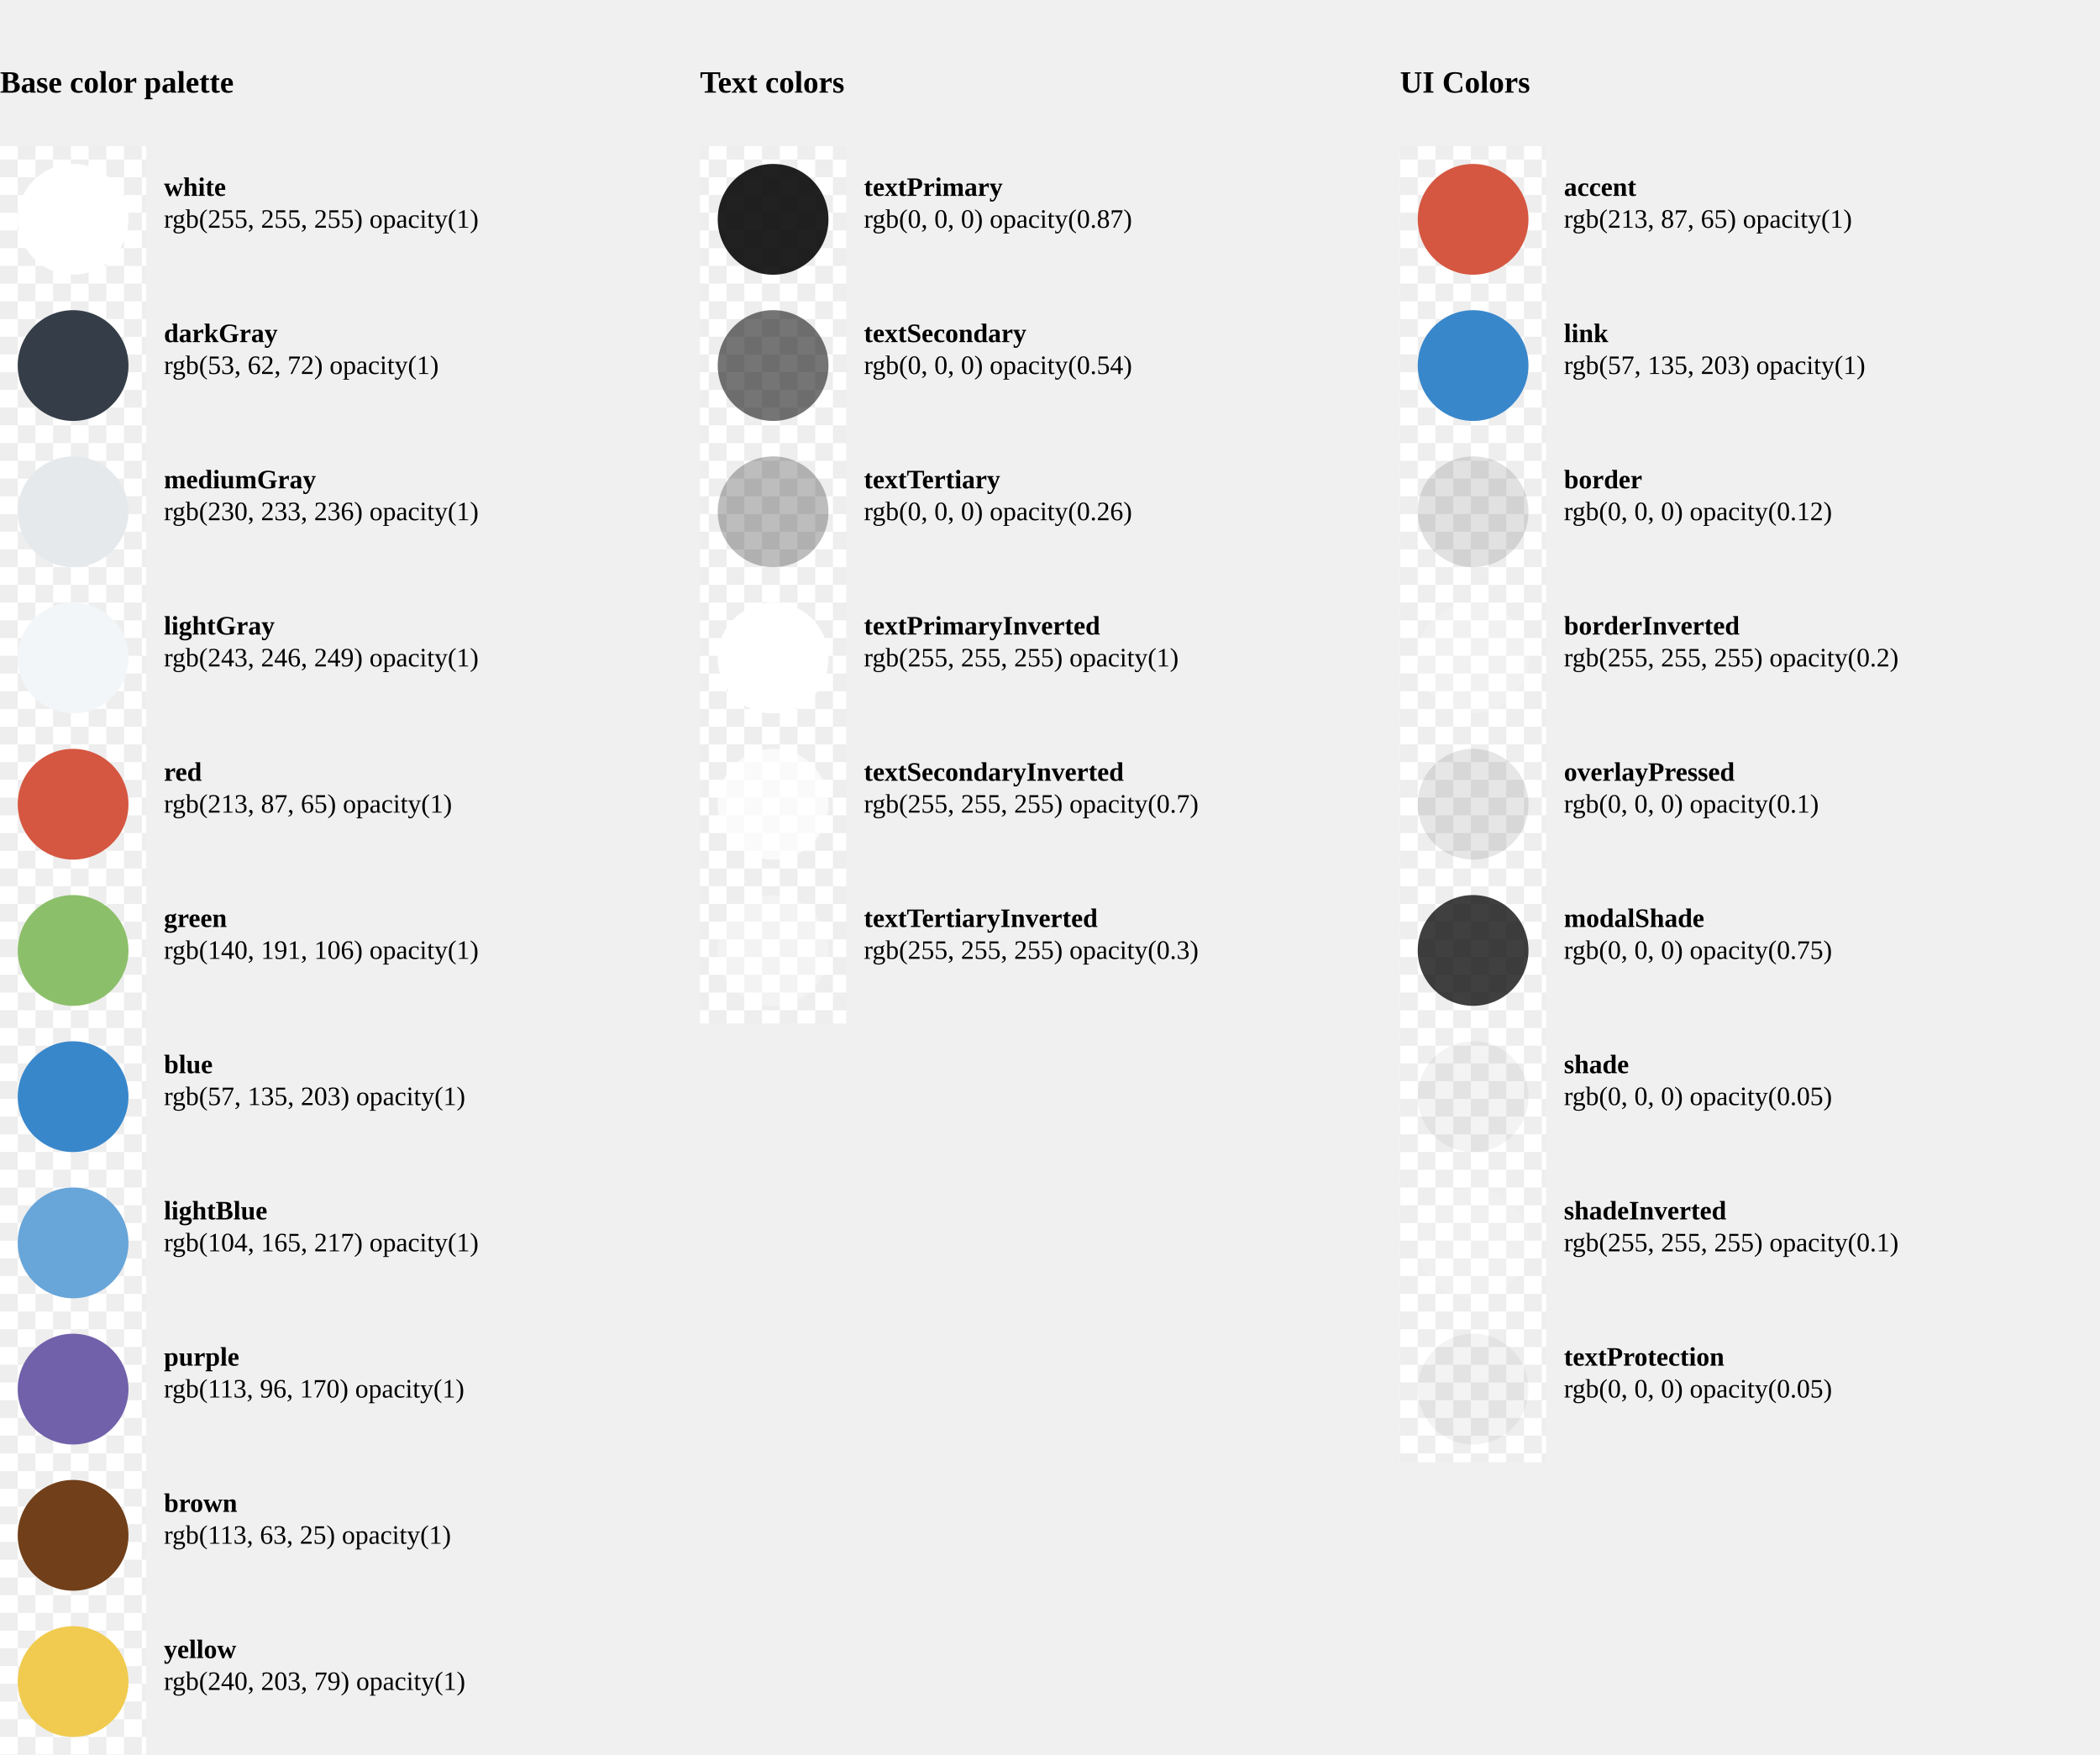
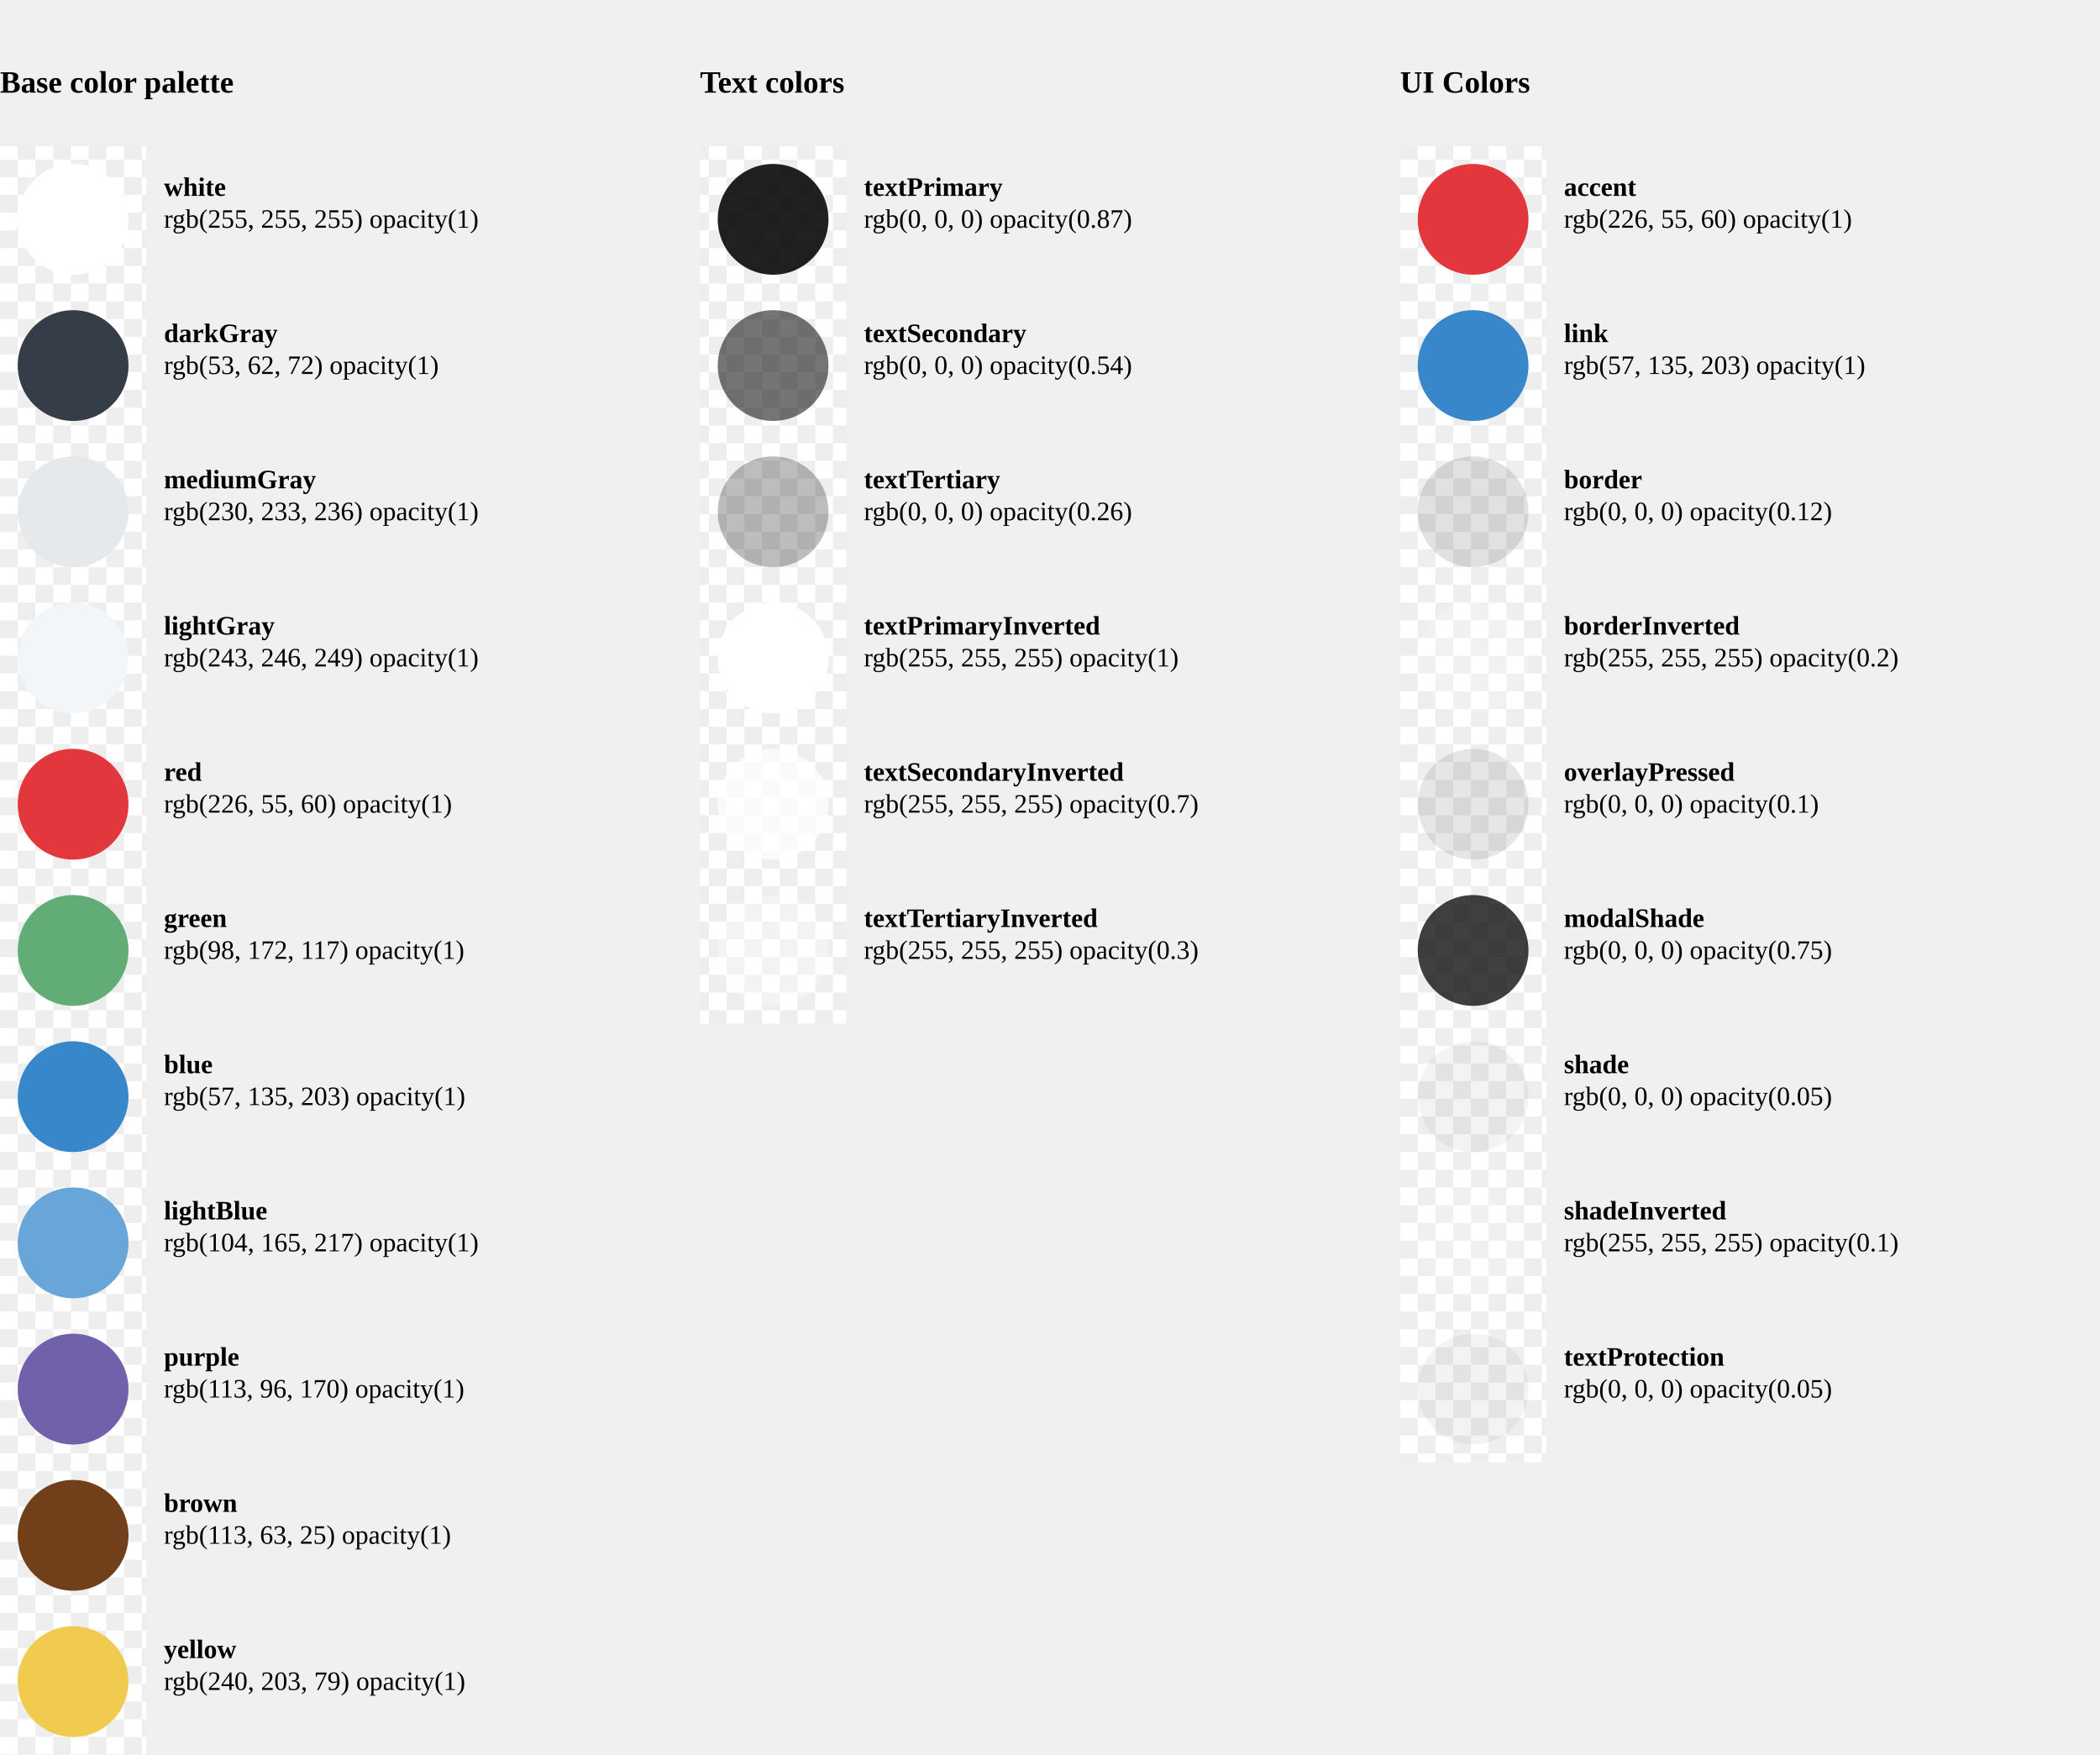
<svg xmlns="http://www.w3.org/2000/svg" version="1.1" id="Meetup_Swatches" x="0px" y="0px" width="948" height="792" viewBox="0 0 948 792" xml:space="preserve">
  <defs>
    <pattern id="dark_grid" width="16" height="16" patternUnits="userSpaceOnUse">
      <rect fill="#111" x="0" y="0" width="8" height="8" />
      <rect fill="#222" x="8" y="0" width="8" height="8" />
      <rect fill="#222" x="0" y="8" width="8" height="8" />
      <rect fill="#111" x="8" y="8" width="8" height="8" />
    </pattern>
    <pattern id="light_grid" width="16" height="16" patternUnits="userSpaceOnUse">
      <rect fill="#fff" x="0" y="0" width="8" height="8" />
      <rect fill="#eee" x="8" y="0" width="8" height="8" />
      <rect fill="#eee" x="0" y="8" width="8" height="8" />
      <rect fill="#fff" x="8" y="8" width="8" height="8" />
    </pattern>
  </defs>
  <text x="0" y="25" font-size="14">
    <tspan x="0" dy="1.2em" font-weight="bold">Base color palette</tspan>
    <tspan x="0" dy="1.2em" />
  </text>
  <rect fill="url(#light_grid)" x="0" y="66" width="66" height="726" />
  <circle cx="33" cy="99" r="25" fill="rgb(255, 255, 255)" opacity="1" />
  <text x="74" y="74" font-size="12">
    <tspan x="74" dy="1.2em" font-weight="bold">white</tspan>
    <tspan x="74" dy="1.2em">rgb(255, 255, 255) opacity(1)</tspan>
  </text>
  <circle cx="33" cy="165" r="25" fill="rgb(53, 62, 72)" opacity="1" />
  <text x="74" y="140" font-size="12">
    <tspan x="74" dy="1.2em" font-weight="bold">darkGray</tspan>
    <tspan x="74" dy="1.2em">rgb(53, 62, 72) opacity(1)</tspan>
  </text>
  <circle cx="33" cy="231" r="25" fill="rgb(230, 233, 236)" opacity="1" />
  <text x="74" y="206" font-size="12">
    <tspan x="74" dy="1.2em" font-weight="bold">mediumGray</tspan>
    <tspan x="74" dy="1.2em">rgb(230, 233, 236) opacity(1)</tspan>
  </text>
  <circle cx="33" cy="297" r="25" fill="rgb(243, 246, 249)" opacity="1" />
  <text x="74" y="272" font-size="12">
    <tspan x="74" dy="1.2em" font-weight="bold">lightGray</tspan>
    <tspan x="74" dy="1.2em">rgb(243, 246, 249) opacity(1)</tspan>
  </text>
-   <circle cx="33" cy="363" r="25" fill="rgb(213, 87, 65)" opacity="1" />
+   <circle cx="33" cy="363" r="25" fill="rgb(226, 55, 60)" opacity="1" />
  <text x="74" y="338" font-size="12">
    <tspan x="74" dy="1.2em" font-weight="bold">red</tspan>
-     <tspan x="74" dy="1.2em">rgb(213, 87, 65) opacity(1)</tspan>
+     <tspan x="74" dy="1.2em">rgb(226, 55, 60) opacity(1)</tspan>
  </text>
-   <circle cx="33" cy="429" r="25" fill="rgb(140, 191, 106)" opacity="1" />
+   <circle cx="33" cy="429" r="25" fill="rgb(98, 172, 117)" opacity="1" />
  <text x="74" y="404" font-size="12">
    <tspan x="74" dy="1.2em" font-weight="bold">green</tspan>
-     <tspan x="74" dy="1.2em">rgb(140, 191, 106) opacity(1)</tspan>
+     <tspan x="74" dy="1.2em">rgb(98, 172, 117) opacity(1)</tspan>
  </text>
  <circle cx="33" cy="495" r="25" fill="rgb(57, 135, 203)" opacity="1" />
  <text x="74" y="470" font-size="12">
    <tspan x="74" dy="1.2em" font-weight="bold">blue</tspan>
    <tspan x="74" dy="1.2em">rgb(57, 135, 203) opacity(1)</tspan>
  </text>
  <circle cx="33" cy="561" r="25" fill="rgb(104, 165, 217)" opacity="1" />
  <text x="74" y="536" font-size="12">
    <tspan x="74" dy="1.2em" font-weight="bold">lightBlue</tspan>
    <tspan x="74" dy="1.2em">rgb(104, 165, 217) opacity(1)</tspan>
  </text>
  <circle cx="33" cy="627" r="25" fill="rgb(113, 96, 170)" opacity="1" />
  <text x="74" y="602" font-size="12">
    <tspan x="74" dy="1.2em" font-weight="bold">purple</tspan>
    <tspan x="74" dy="1.2em">rgb(113, 96, 170) opacity(1)</tspan>
  </text>
  <circle cx="33" cy="693" r="25" fill="rgb(113, 63, 25)" opacity="1" />
  <text x="74" y="668" font-size="12">
    <tspan x="74" dy="1.2em" font-weight="bold">brown</tspan>
    <tspan x="74" dy="1.2em">rgb(113, 63, 25) opacity(1)</tspan>
  </text>
  <circle cx="33" cy="759" r="25" fill="rgb(240, 203, 79)" opacity="1" />
  <text x="74" y="734" font-size="12">
    <tspan x="74" dy="1.2em" font-weight="bold">yellow</tspan>
    <tspan x="74" dy="1.2em">rgb(240, 203, 79) opacity(1)</tspan>
  </text>
  <text x="316" y="25" font-size="14">
    <tspan x="316" dy="1.2em" font-weight="bold">Text colors</tspan>
    <tspan x="316" dy="1.2em" />
  </text>
  <rect fill="url(#light_grid)" x="316" y="66" width="66" height="396" />
  <circle cx="349" cy="99" r="25" fill="rgb(0, 0, 0)" opacity="0.87" />
  <text x="390" y="74" font-size="12">
    <tspan x="390" dy="1.2em" font-weight="bold">textPrimary</tspan>
    <tspan x="390" dy="1.2em">rgb(0, 0, 0) opacity(0.87)</tspan>
  </text>
  <circle cx="349" cy="165" r="25" fill="rgb(0, 0, 0)" opacity="0.54" />
  <text x="390" y="140" font-size="12">
    <tspan x="390" dy="1.2em" font-weight="bold">textSecondary</tspan>
    <tspan x="390" dy="1.2em">rgb(0, 0, 0) opacity(0.54)</tspan>
  </text>
  <circle cx="349" cy="231" r="25" fill="rgb(0, 0, 0)" opacity="0.26" />
  <text x="390" y="206" font-size="12">
    <tspan x="390" dy="1.2em" font-weight="bold">textTertiary</tspan>
    <tspan x="390" dy="1.2em">rgb(0, 0, 0) opacity(0.26)</tspan>
  </text>
  <circle cx="349" cy="297" r="25" fill="rgb(255, 255, 255)" opacity="1" />
  <text x="390" y="272" font-size="12">
    <tspan x="390" dy="1.2em" font-weight="bold">textPrimaryInverted</tspan>
    <tspan x="390" dy="1.2em">rgb(255, 255, 255) opacity(1)</tspan>
  </text>
  <circle cx="349" cy="363" r="25" fill="rgb(255, 255, 255)" opacity="0.7" />
  <text x="390" y="338" font-size="12">
    <tspan x="390" dy="1.2em" font-weight="bold">textSecondaryInverted</tspan>
    <tspan x="390" dy="1.2em">rgb(255, 255, 255) opacity(0.7)</tspan>
  </text>
  <circle cx="349" cy="429" r="25" fill="rgb(255, 255, 255)" opacity="0.3" />
  <text x="390" y="404" font-size="12">
    <tspan x="390" dy="1.2em" font-weight="bold">textTertiaryInverted</tspan>
    <tspan x="390" dy="1.2em">rgb(255, 255, 255) opacity(0.3)</tspan>
  </text>
  <text x="632" y="25" font-size="14">
    <tspan x="632" dy="1.2em" font-weight="bold">UI Colors</tspan>
    <tspan x="632" dy="1.2em" />
  </text>
  <rect fill="url(#light_grid)" x="632" y="66" width="66" height="594" />
-   <circle cx="665" cy="99" r="25" fill="rgb(213, 87, 65)" opacity="1" />
+   <circle cx="665" cy="99" r="25" fill="rgb(226, 55, 60)" opacity="1" />
  <text x="706" y="74" font-size="12">
    <tspan x="706" dy="1.2em" font-weight="bold">accent</tspan>
-     <tspan x="706" dy="1.2em">rgb(213, 87, 65) opacity(1)</tspan>
+     <tspan x="706" dy="1.2em">rgb(226, 55, 60) opacity(1)</tspan>
  </text>
  <circle cx="665" cy="165" r="25" fill="rgb(57, 135, 203)" opacity="1" />
  <text x="706" y="140" font-size="12">
    <tspan x="706" dy="1.2em" font-weight="bold">link</tspan>
    <tspan x="706" dy="1.2em">rgb(57, 135, 203) opacity(1)</tspan>
  </text>
  <circle cx="665" cy="231" r="25" fill="rgb(0, 0, 0)" opacity="0.12" />
  <text x="706" y="206" font-size="12">
    <tspan x="706" dy="1.2em" font-weight="bold">border</tspan>
    <tspan x="706" dy="1.2em">rgb(0, 0, 0) opacity(0.12)</tspan>
  </text>
  <circle cx="665" cy="297" r="25" fill="rgb(255, 255, 255)" opacity="0.2" />
  <text x="706" y="272" font-size="12">
    <tspan x="706" dy="1.2em" font-weight="bold">borderInverted</tspan>
    <tspan x="706" dy="1.2em">rgb(255, 255, 255) opacity(0.2)</tspan>
  </text>
  <circle cx="665" cy="363" r="25" fill="rgb(0, 0, 0)" opacity="0.1" />
  <text x="706" y="338" font-size="12">
    <tspan x="706" dy="1.2em" font-weight="bold">overlayPressed</tspan>
    <tspan x="706" dy="1.2em">rgb(0, 0, 0) opacity(0.1)</tspan>
  </text>
  <circle cx="665" cy="429" r="25" fill="rgb(0, 0, 0)" opacity="0.75" />
  <text x="706" y="404" font-size="12">
    <tspan x="706" dy="1.2em" font-weight="bold">modalShade</tspan>
    <tspan x="706" dy="1.2em">rgb(0, 0, 0) opacity(0.75)</tspan>
  </text>
  <circle cx="665" cy="495" r="25" fill="rgb(0, 0, 0)" opacity="0.05" />
  <text x="706" y="470" font-size="12">
    <tspan x="706" dy="1.2em" font-weight="bold">shade</tspan>
    <tspan x="706" dy="1.2em">rgb(0, 0, 0) opacity(0.05)</tspan>
  </text>
  <circle cx="665" cy="561" r="25" fill="rgb(255, 255, 255)" opacity="0.1" />
  <text x="706" y="536" font-size="12">
    <tspan x="706" dy="1.2em" font-weight="bold">shadeInverted</tspan>
    <tspan x="706" dy="1.2em">rgb(255, 255, 255) opacity(0.1)</tspan>
  </text>
  <circle cx="665" cy="627" r="25" fill="rgb(0, 0, 0)" opacity="0.05" />
  <text x="706" y="602" font-size="12">
    <tspan x="706" dy="1.2em" font-weight="bold">textProtection</tspan>
    <tspan x="706" dy="1.2em">rgb(0, 0, 0) opacity(0.05)</tspan>
  </text>
  <text x="948" y="25" font-size="14">
    <tspan x="948" dy="1.2em" font-weight="bold">Background colors</tspan>
    <tspan x="948" dy="1.2em" />
  </text>
  <rect fill="url(#light_grid)" x="948" y="66" width="66" height="264" />
  <circle cx="981" cy="99" r="25" fill="rgb(255, 255, 255)" opacity="1" />
  <text x="1022" y="74" font-size="12">
    <tspan x="1022" dy="1.2em" font-weight="bold">contentBG</tspan>
    <tspan x="1022" dy="1.2em">rgb(255, 255, 255) opacity(1)</tspan>
  </text>
  <circle cx="981" cy="165" r="25" fill="rgb(53, 62, 72)" opacity="1" />
  <text x="1022" y="140" font-size="12">
    <tspan x="1022" dy="1.2em" font-weight="bold">contentBGInverted</tspan>
    <tspan x="1022" dy="1.2em">rgb(53, 62, 72) opacity(1)</tspan>
  </text>
  <circle cx="981" cy="231" r="25" fill="rgb(230, 233, 236)" opacity="1" />
  <text x="1022" y="206" font-size="12">
    <tspan x="1022" dy="1.2em" font-weight="bold">collectionBGDark</tspan>
    <tspan x="1022" dy="1.2em">rgb(230, 233, 236) opacity(1)</tspan>
  </text>
  <circle cx="981" cy="297" r="25" fill="rgb(243, 246, 249)" opacity="1" />
  <text x="1022" y="272" font-size="12">
    <tspan x="1022" dy="1.2em" font-weight="bold">collectionBGLight</tspan>
    <tspan x="1022" dy="1.2em">rgb(243, 246, 249) opacity(1)</tspan>
  </text>
</svg>
